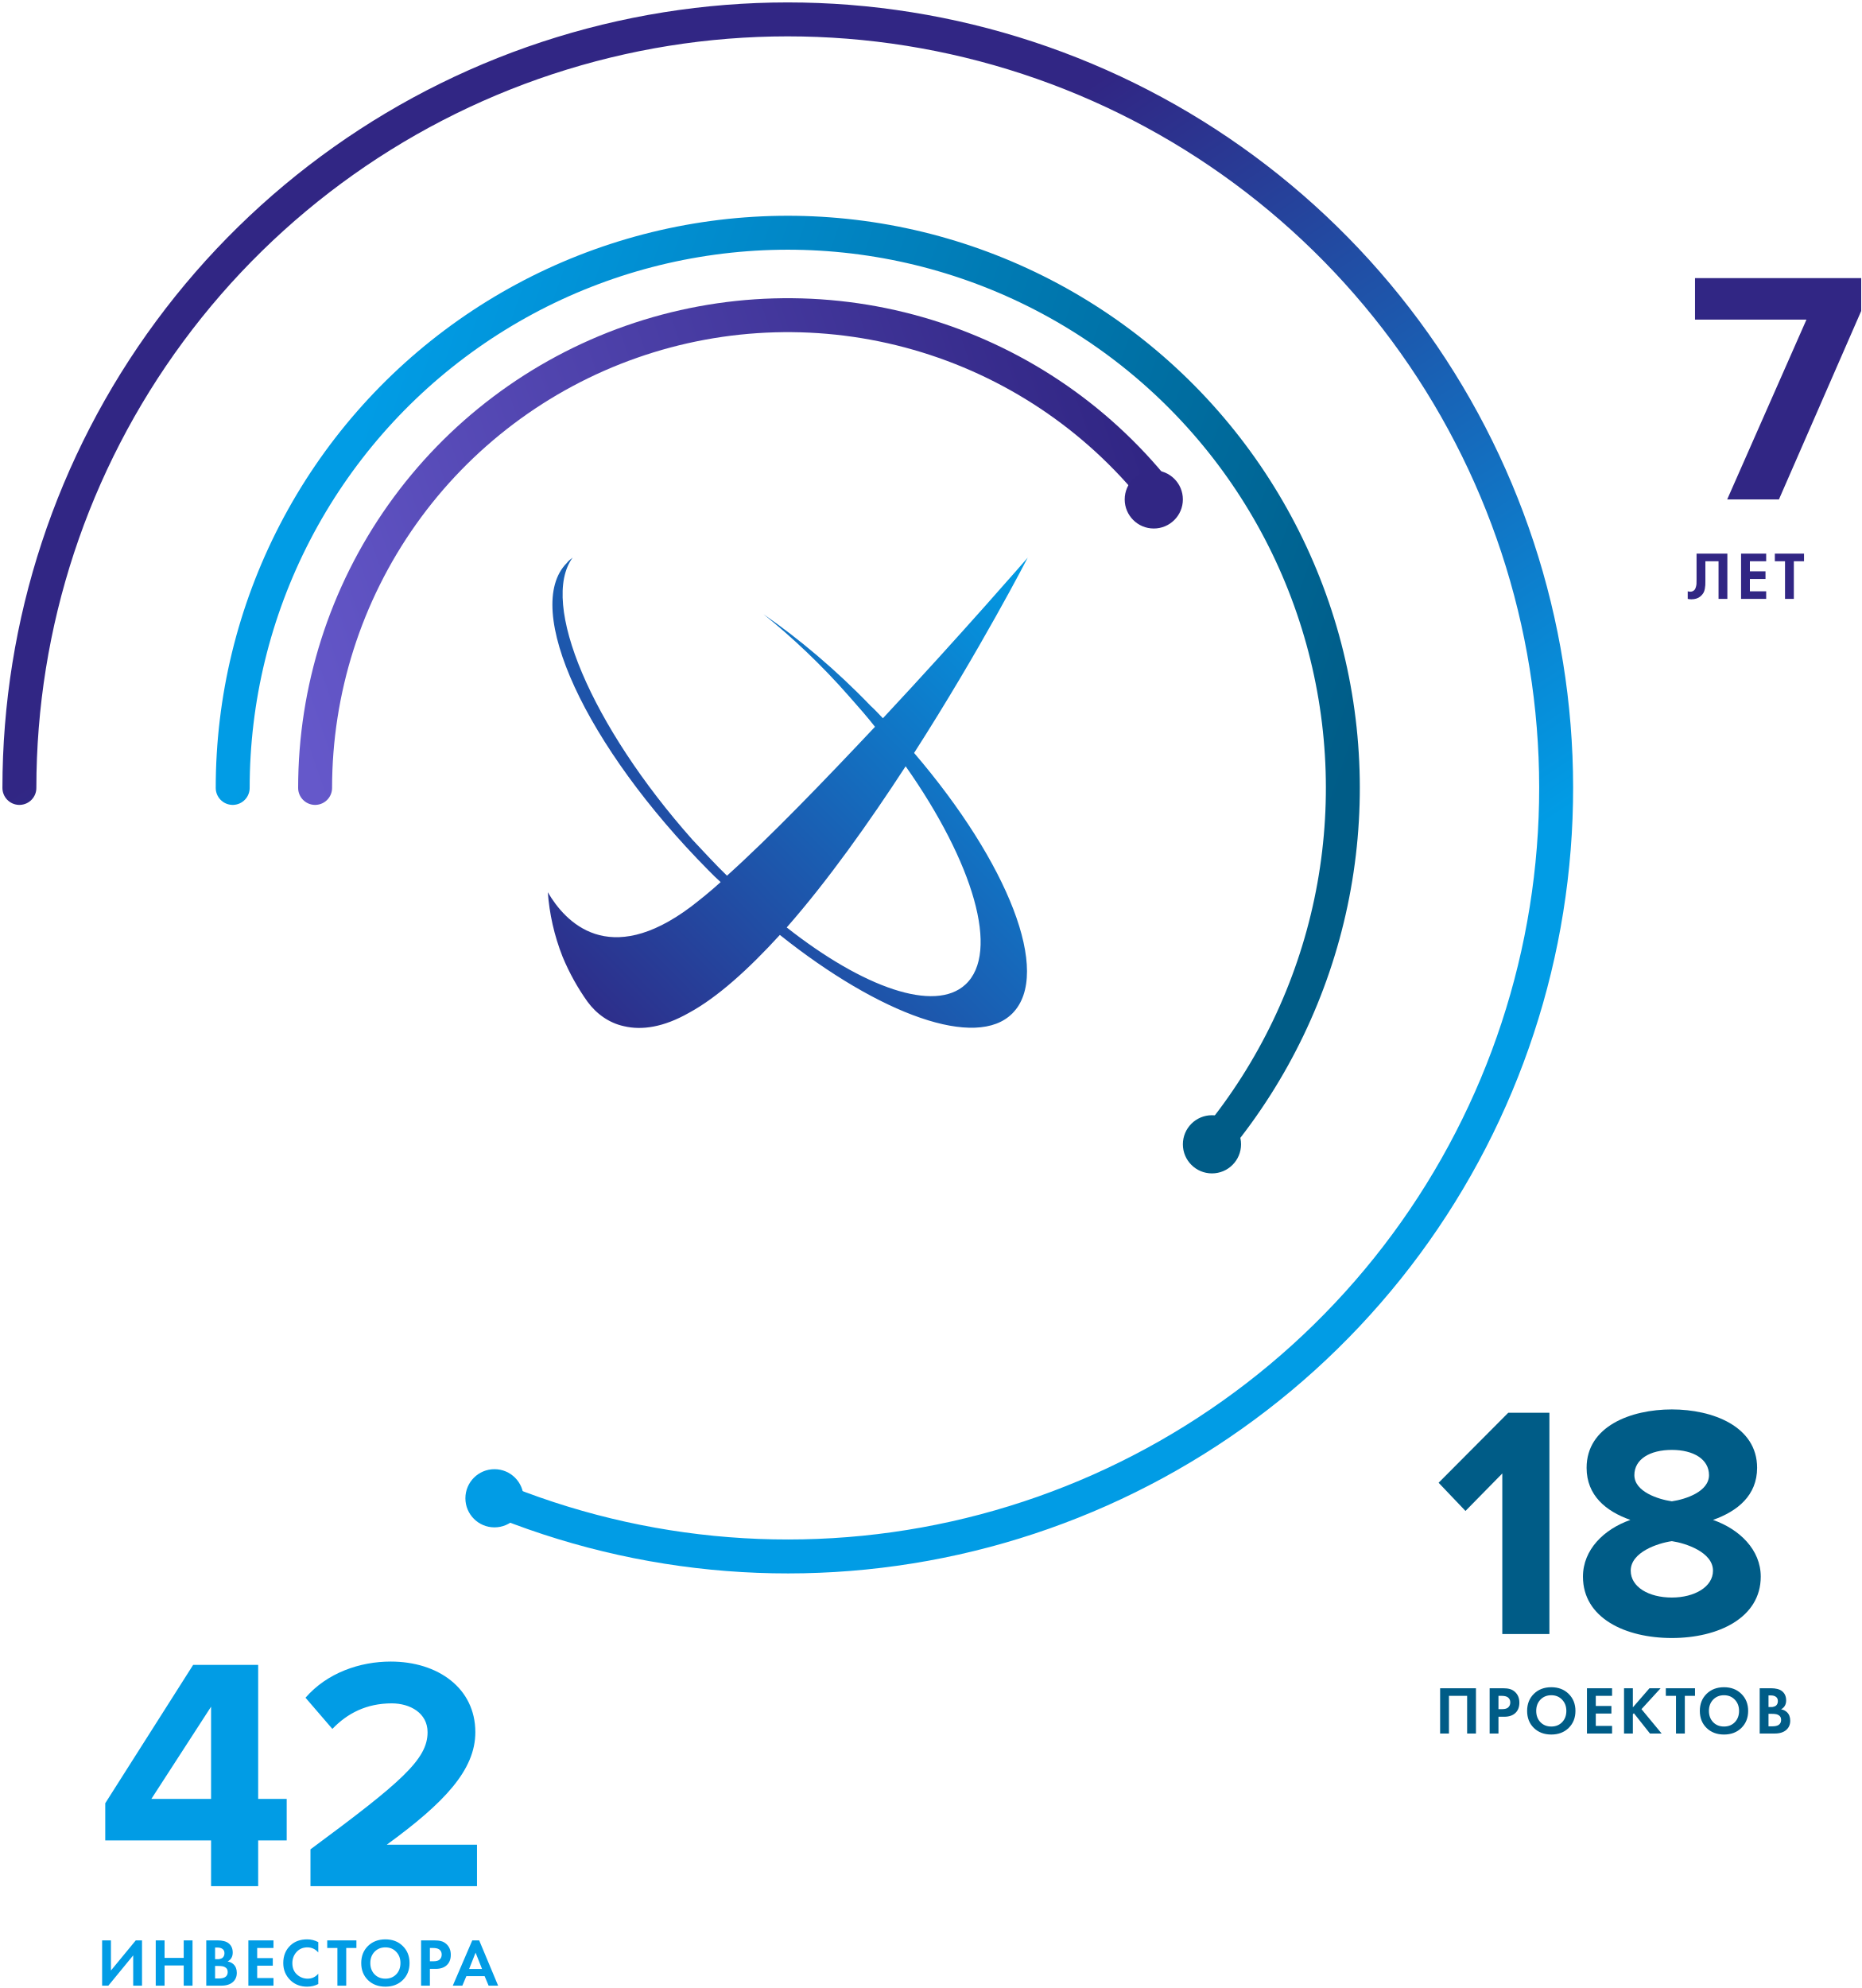
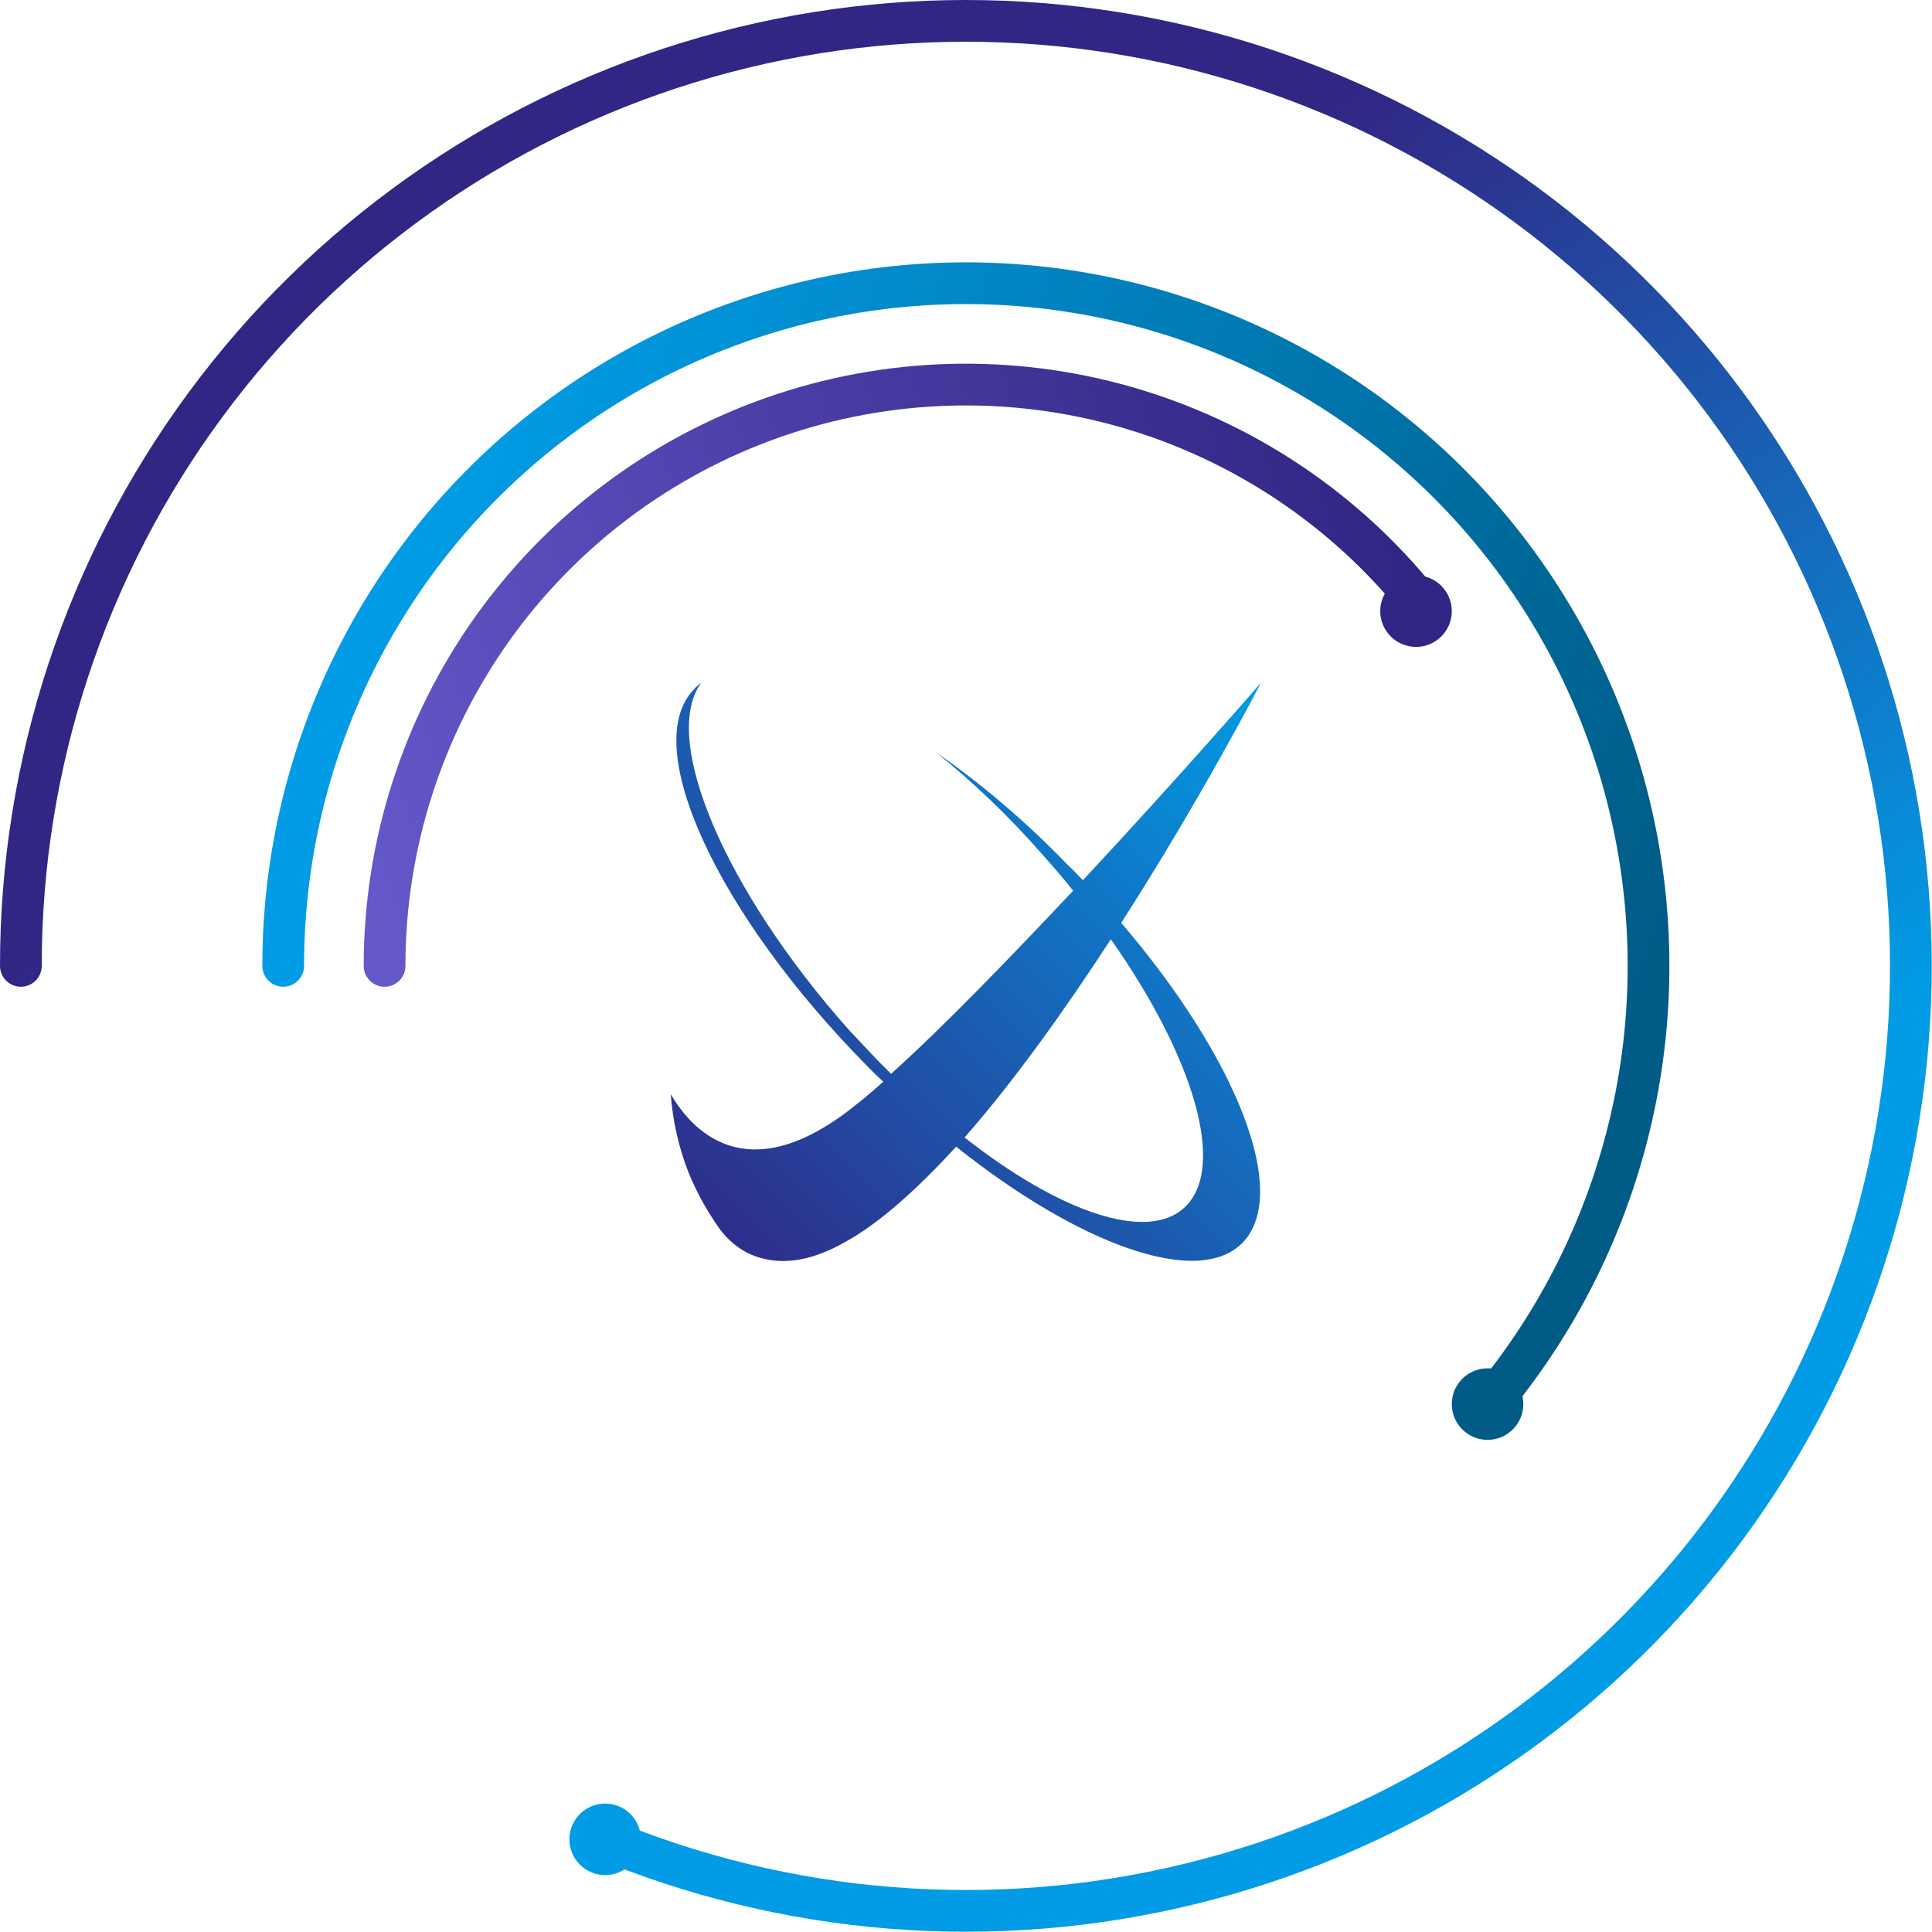
- <svg xmlns="http://www.w3.org/2000/svg" width="384" height="410" viewBox="0 0 384 410" fill="none">
-   <path d="M319.607 337H309.89V303.882L302.295 311.614L296.753 305.798L311.122 291.36H319.607V337ZM344.865 337.821C335.285 337.821 326.527 333.716 326.527 325.162C326.527 319.62 330.838 315.377 336.312 313.462C331.248 311.682 327.28 308.398 327.28 302.719C327.28 294.165 336.38 290.676 344.865 290.676C353.281 290.676 362.451 294.165 362.451 302.719C362.451 308.398 358.413 311.682 353.35 313.462C358.824 315.377 363.203 319.62 363.203 325.162C363.203 333.647 354.445 337.821 344.865 337.821ZM344.865 309.63C347.671 309.219 352.529 307.645 352.529 304.224C352.529 300.94 349.313 299.024 344.865 299.024C340.349 299.024 337.133 300.94 337.133 304.224C337.133 307.645 342.06 309.219 344.865 309.63ZM344.865 329.473C349.518 329.473 353.35 327.284 353.35 323.931C353.35 320.099 347.671 318.251 344.865 317.841C341.991 318.251 336.38 320.099 336.38 323.931C336.38 327.284 340.075 329.473 344.865 329.473Z" fill="#005C87" />
-   <path d="M366.954 103H356.28L372.633 65.913H349.642V57.36H383.924V64.134L366.954 103Z" fill="#312684" />
-   <path d="M53.255 389H43.538V379.557H21.711V371.894L39.843 343.36H53.255V371.004H59.14V379.557H53.255V389ZM43.538 371.004V351.982L31.222 371.004H43.538ZM98.394 389H64.044V381.405C82.725 367.583 88.199 362.861 88.199 357.25C88.199 353.282 84.572 351.297 80.809 351.297C75.608 351.297 71.64 353.35 68.56 356.566L63.018 350.134C67.466 345.002 74.24 342.676 80.603 342.676C90.32 342.676 98.052 348.15 98.052 357.25C98.052 365.051 91.62 371.825 79.782 380.447H98.394V389Z" fill="#019CE5" />
-   <path d="M297.064 348.178H304.456V357.516H302.636V349.746H298.884V357.516H297.064V348.178ZM307.28 348.178H309.996C310.574 348.178 311.046 348.229 311.41 348.332C311.783 348.425 312.133 348.612 312.46 348.892C313.094 349.452 313.412 350.203 313.412 351.146C313.412 352.023 313.155 352.718 312.642 353.232C312.091 353.782 311.302 354.058 310.276 354.058H309.1V357.516H307.28V348.178ZM309.1 349.746V352.49H309.842C310.374 352.49 310.77 352.392 311.032 352.196C311.368 351.934 311.536 351.57 311.536 351.104C311.536 350.646 311.363 350.292 311.018 350.04C310.738 349.844 310.308 349.746 309.73 349.746H309.1ZM316.396 349.34C317.329 348.425 318.529 347.968 319.994 347.968C321.459 347.968 322.654 348.425 323.578 349.34C324.511 350.254 324.978 351.426 324.978 352.854C324.978 354.282 324.511 355.453 323.578 356.368C322.654 357.273 321.459 357.726 319.994 357.726C318.529 357.726 317.329 357.273 316.396 356.368C315.472 355.453 315.01 354.282 315.01 352.854C315.01 351.426 315.472 350.254 316.396 349.34ZM317.754 355.178C318.333 355.775 319.079 356.074 319.994 356.074C320.909 356.074 321.655 355.775 322.234 355.178C322.813 354.571 323.102 353.796 323.102 352.854C323.102 351.911 322.808 351.136 322.22 350.53C321.641 349.923 320.899 349.62 319.994 349.62C319.089 349.62 318.342 349.923 317.754 350.53C317.175 351.136 316.886 351.911 316.886 352.854C316.886 353.796 317.175 354.571 317.754 355.178ZM332.535 348.178V349.746H329.175V351.832H332.395V353.4H329.175V355.948H332.535V357.516H327.355V348.178H332.535ZM336.821 348.178V352.126L340.251 348.178H342.547L338.599 352.49L342.757 357.516H340.349L337.031 353.33L336.821 353.54V357.516H335.001V348.178H336.821ZM349.641 349.746H347.541V357.516H345.721V349.746H343.621V348.178H349.641V349.746ZM352.022 349.34C352.956 348.425 354.155 347.968 355.62 347.968C357.086 347.968 358.28 348.425 359.204 349.34C360.138 350.254 360.604 351.426 360.604 352.854C360.604 354.282 360.138 355.453 359.204 356.368C358.28 357.273 357.086 357.726 355.62 357.726C354.155 357.726 352.956 357.273 352.022 356.368C351.098 355.453 350.636 354.282 350.636 352.854C350.636 351.426 351.098 350.254 352.022 349.34ZM353.38 355.178C353.959 355.775 354.706 356.074 355.62 356.074C356.535 356.074 357.282 355.775 357.86 355.178C358.439 354.571 358.728 353.796 358.728 352.854C358.728 351.911 358.434 351.136 357.846 350.53C357.268 349.923 356.526 349.62 355.62 349.62C354.715 349.62 353.968 349.923 353.38 350.53C352.802 351.136 352.512 351.911 352.512 352.854C352.512 353.796 352.802 354.571 353.38 355.178ZM362.982 348.178H365.292C366.309 348.178 367.07 348.374 367.574 348.766C368.152 349.214 368.442 349.858 368.442 350.698C368.442 351.528 368.092 352.14 367.392 352.532C367.868 352.606 368.274 352.802 368.61 353.12C369.058 353.549 369.282 354.132 369.282 354.87C369.282 355.654 369.016 356.284 368.484 356.76C367.914 357.264 367.126 357.516 366.118 357.516H362.982V348.178ZM364.802 349.662V352.056H365.32C365.413 352.056 365.497 352.056 365.572 352.056C365.656 352.046 365.772 352.018 365.922 351.972C366.08 351.925 366.211 351.864 366.314 351.79C366.426 351.706 366.524 351.584 366.608 351.426C366.692 351.258 366.734 351.062 366.734 350.838C366.734 350.436 366.603 350.142 366.342 349.956C366.08 349.76 365.744 349.662 365.334 349.662H364.802ZM364.802 353.456V356.032H365.586C366.127 356.032 366.542 355.948 366.832 355.78C367.214 355.556 367.406 355.196 367.406 354.702C367.406 354.198 367.177 353.843 366.72 353.638C366.458 353.516 366.043 353.456 365.474 353.456H364.802Z" fill="#005C87" />
-   <path d="M349.96 114.178H356.316V123.516H354.496V115.746H351.78V119.89C351.78 120.244 351.775 120.51 351.766 120.688C351.757 120.865 351.724 121.117 351.668 121.444C351.612 121.77 351.509 122.06 351.36 122.312C351.211 122.554 351.015 122.778 350.772 122.984C350.287 123.394 349.666 123.6 348.91 123.6C348.649 123.6 348.392 123.572 348.14 123.516V121.948C348.327 122.004 348.499 122.032 348.658 122.032C348.994 122.032 349.274 121.92 349.498 121.696C349.647 121.546 349.755 121.341 349.82 121.08C349.895 120.818 349.937 120.594 349.946 120.408C349.955 120.221 349.96 119.927 349.96 119.526V114.178ZM364.323 114.178V115.746H360.963V117.832H364.183V119.4H360.963V121.948H364.323V123.516H359.143V114.178H364.323ZM372.129 115.746H370.029V123.516H368.209V115.746H366.109V114.178H372.129V115.746Z" fill="#312684" />
-   <path d="M21.064 400.178H22.884V406.394L28.008 400.178H29.296V409.516H27.476V403.272L22.352 409.516H21.064V400.178ZM33.947 400.178V403.79H37.895V400.178H39.715V409.516H37.895V405.358H33.947V409.516H32.127V400.178H33.947ZM42.548 400.178H44.858C45.875 400.178 46.636 400.374 47.14 400.766C47.719 401.214 48.008 401.858 48.008 402.698C48.008 403.528 47.658 404.14 46.958 404.532C47.434 404.606 47.84 404.802 48.176 405.12C48.624 405.549 48.848 406.132 48.848 406.87C48.848 407.654 48.582 408.284 48.05 408.76C47.481 409.264 46.692 409.516 45.684 409.516H42.548V400.178ZM44.368 401.662V404.056H44.886C44.979 404.056 45.063 404.056 45.138 404.056C45.222 404.046 45.339 404.018 45.488 403.972C45.647 403.925 45.777 403.864 45.88 403.79C45.992 403.706 46.09 403.584 46.174 403.426C46.258 403.258 46.3 403.062 46.3 402.838C46.3 402.436 46.169 402.142 45.908 401.956C45.647 401.76 45.311 401.662 44.9 401.662H44.368ZM44.368 405.456V408.032H45.152C45.693 408.032 46.109 407.948 46.398 407.78C46.781 407.556 46.972 407.196 46.972 406.702C46.972 406.198 46.743 405.843 46.286 405.638C46.025 405.516 45.609 405.456 45.04 405.456H44.368ZM56.412 400.178V401.746H53.052V403.832H56.272V405.4H53.052V407.948H56.412V409.516H51.232V400.178H56.412ZM65.654 407.052V409.18C64.963 409.544 64.193 409.726 63.344 409.726C61.981 409.726 60.842 409.292 59.928 408.424C58.929 407.462 58.43 406.272 58.43 404.854C58.43 403.342 58.929 402.124 59.928 401.2C60.805 400.378 61.948 399.968 63.358 399.968C64.179 399.968 64.944 400.159 65.654 400.542V402.67C65.047 401.97 64.296 401.62 63.4 401.62C62.485 401.62 61.738 401.942 61.16 402.586C60.59 403.22 60.306 403.986 60.306 404.882C60.306 405.862 60.623 406.641 61.258 407.22C61.892 407.789 62.63 408.074 63.47 408.074C64.347 408.074 65.075 407.733 65.654 407.052ZM73.518 401.746H71.418V409.516H69.598V401.746H67.498V400.178H73.518V401.746ZM75.899 401.34C76.833 400.425 78.032 399.968 79.497 399.968C80.963 399.968 82.157 400.425 83.081 401.34C84.015 402.254 84.481 403.426 84.481 404.854C84.481 406.282 84.015 407.453 83.081 408.368C82.157 409.273 80.963 409.726 79.497 409.726C78.032 409.726 76.833 409.273 75.899 408.368C74.975 407.453 74.513 406.282 74.513 404.854C74.513 403.426 74.975 402.254 75.899 401.34ZM77.257 407.178C77.836 407.775 78.583 408.074 79.497 408.074C80.412 408.074 81.159 407.775 81.737 407.178C82.316 406.571 82.605 405.796 82.605 404.854C82.605 403.911 82.311 403.136 81.723 402.53C81.145 401.923 80.403 401.62 79.497 401.62C78.592 401.62 77.845 401.923 77.257 402.53C76.679 403.136 76.389 403.911 76.389 404.854C76.389 405.796 76.679 406.571 77.257 407.178ZM86.859 400.178H89.575C90.153 400.178 90.624 400.229 90.989 400.332C91.362 400.425 91.712 400.612 92.038 400.892C92.673 401.452 92.99 402.203 92.99 403.146C92.99 404.023 92.734 404.718 92.221 405.232C91.67 405.782 90.881 406.058 89.855 406.058H88.678V409.516H86.859V400.178ZM88.678 401.746V404.49H89.421C89.953 404.49 90.349 404.392 90.611 404.196C90.947 403.934 91.115 403.57 91.115 403.104C91.115 402.646 90.942 402.292 90.597 402.04C90.317 401.844 89.887 401.746 89.308 401.746H88.678ZM100.791 409.516L99.966 407.556H96.2L95.374 409.516H93.4L97.418 400.178H98.846L102.751 409.516H100.791ZM96.773 406.072H99.433L98.103 402.712L96.773 406.072Z" fill="#019CE5" />
-   <path d="M212 115C212 115 198.262 130.85 182.126 148.13C181.253 147.25 180.49 146.369 179.618 145.599C172.422 138.114 164.79 131.73 157.485 126.667C163.372 131.4 169.478 137.123 175.257 143.728C177.11 145.819 178.855 147.8 180.49 149.891C170.023 161.008 158.902 172.565 149.961 180.6C147.563 178.289 145.273 175.757 142.874 173.225C121.941 149.671 111.256 124.356 118.124 115C117.688 115.33 117.252 115.66 116.925 116.101C107.657 125.456 120.741 153.854 146.145 179.499C147.018 180.38 147.781 181.15 148.653 181.921C146.472 183.902 144.401 185.553 142.547 186.984C125.539 199.752 116.598 190.176 113 184.012C113.327 188.415 114.308 192.928 116.053 197.33C117.47 200.742 119.215 203.824 121.177 206.576C123.031 209.107 125.648 210.979 128.7 211.639C132.407 212.519 136.878 211.859 142.111 208.887C147.999 205.695 154.432 199.862 160.865 192.817C181.58 209.327 201.424 216.482 208.838 208.997C217.015 200.742 207.966 177.958 188.558 155.285C202.187 134.042 212 115 212 115ZM199.134 203.054C192.811 208.887 178.091 203.714 162.282 191.276C170.786 181.591 179.291 169.593 186.814 158.036C200.77 177.848 206.33 196.45 199.134 203.054Z" fill="url(#paint0_linear_0_1)" />
-   <path d="M4 162.5C4 128.603 14.867 95.6 35.005 68.334C55.143 41.068 83.492 20.976 115.89 11.008C148.288 1.04 183.028 1.721 215.011 12.951C246.993 24.181 274.533 45.368 293.587 73.402C312.642 101.437 322.207 134.841 320.878 168.712C319.55 202.582 307.398 235.135 286.207 261.591C265.015 288.046 235.901 307.012 203.137 315.702C170.373 324.393 135.687 322.351 104.169 309.876" stroke="url(#paint1_linear_0_1)" stroke-width="7" stroke-linecap="round" />
-   <path d="M48 162.5C48 144.15 52.41 126.068 60.86 109.779C69.309 93.49 81.549 79.47 96.55 68.901C111.551 58.331 128.872 51.522 147.054 49.047C165.237 46.571 183.748 48.502 201.028 54.677C218.308 60.851 233.851 71.089 246.347 84.526C258.844 97.964 267.927 114.208 272.833 131.891C277.738 149.573 278.322 168.175 274.535 186.131C270.748 204.086 262.701 220.868 251.072 235.063" stroke="url(#paint2_linear_0_1)" stroke-width="7" stroke-linecap="round" />
-   <path d="M65 162.5C65 142.296 71.276 122.591 82.962 106.109C94.647 89.627 111.164 77.183 130.229 70.495C149.294 63.808 169.966 63.209 189.387 68.781C208.807 74.352 226.017 85.819 238.638 101.596" stroke="url(#paint3_linear_0_1)" stroke-width="7" stroke-linecap="round" />
-   <circle cx="238" cy="103" r="6" fill="#312684" />
-   <circle cx="250" cy="236" r="6" fill="#005C87" />
-   <circle cx="102" cy="309" r="6" fill="#019CE5" />
+ <svg xmlns="http://www.w3.org/2000/svg" width="607" height="607" viewBox="0 0 607 607" fill="none">
+   <path d="M396.182 214.487C396.182 214.487 370.448 244.177 340.221 276.547C338.587 274.898 337.157 273.248 335.523 271.805C322.044 257.785 307.747 245.826 294.063 236.342C305.092 245.208 316.529 255.929 327.354 268.3C330.826 272.217 334.094 275.928 337.157 279.846C317.55 300.67 296.718 322.319 279.971 337.37C275.478 333.04 271.189 328.298 266.695 323.556C227.482 279.433 207.467 232.012 220.334 214.487C219.517 215.106 218.7 215.724 218.087 216.549C200.727 234.074 225.235 287.268 272.822 335.308C274.456 336.957 275.886 338.4 277.52 339.844C273.435 343.555 269.555 346.648 266.083 349.328C234.222 373.245 217.474 355.307 210.734 343.761C211.347 352.008 213.185 360.462 216.453 368.709C219.108 375.1 222.376 380.873 226.052 386.028C229.524 390.77 234.426 394.275 240.145 395.512C247.089 397.161 255.462 395.924 265.266 390.357C276.294 384.378 288.344 373.451 300.394 360.255C339.2 391.182 376.371 404.584 390.259 390.564C405.577 375.1 388.625 332.421 352.271 289.949C377.8 250.156 396.182 214.487 396.182 214.487ZM372.082 379.43C360.236 390.357 332.664 380.667 303.05 357.369C318.98 339.225 334.911 316.752 349.003 295.103C375.145 332.215 385.561 367.059 372.082 379.43Z" fill="url(#paint0_linear_464_1891)" />
+   <path d="M6.556 303.459C6.556 239.964 26.912 178.141 64.635 127.066C102.358 75.992 155.462 38.356 216.15 19.684C276.838 1.012 341.913 2.288 401.823 23.323C461.732 44.359 513.32 84.047 549.013 136.561C584.705 189.075 602.623 251.648 600.134 315.095C597.646 378.541 574.883 439.519 535.187 489.076C495.491 538.633 440.954 574.159 379.581 590.438C318.208 606.718 253.232 602.893 194.193 579.525" stroke="url(#paint1_linear_464_1891)" stroke-width="13.112" stroke-linecap="round" />
+   <path d="M88.976 303.461C88.976 269.088 97.238 235.217 113.065 204.704C128.892 174.191 151.821 147.929 179.921 128.13C208.02 108.332 240.466 95.577 274.525 90.94C308.585 86.303 343.26 89.92 375.629 101.486C407.998 113.053 437.114 132.229 460.522 157.401C483.93 182.572 500.945 213.001 510.134 246.124C519.323 279.247 520.417 314.093 513.323 347.726C506.229 381.36 491.155 412.796 469.371 439.386" stroke="url(#paint2_linear_464_1891)" stroke-width="13.112" stroke-linecap="round" />
+   <path d="M120.821 303.464C120.821 265.618 132.579 228.706 154.468 197.832C176.357 166.958 207.296 143.647 243.009 131.12C278.722 118.594 317.445 117.471 353.824 127.908C390.202 138.345 422.44 159.825 446.081 189.379" stroke="url(#paint3_linear_464_1891)" stroke-width="13.112" stroke-linecap="round" />
+   <circle cx="444.887" cy="192.008" r="11.239" fill="#312684" />
+   <circle cx="467.365" cy="441.141" r="11.239" fill="#005C87" />
+   <circle cx="190.129" cy="577.883" r="11.239" fill="#019CE5" />
  <defs>
-     <linearGradient id="paint0_linear_0_1" x1="212" y1="115" x2="113" y2="212" gradientUnits="userSpaceOnUse">
+     <linearGradient id="paint0_linear_464_1891" x1="396.182" y1="214.487" x2="210.734" y2="396.188" gradientUnits="userSpaceOnUse">
      <stop stop-color="#019CE5" />
      <stop offset="1" stop-color="#312684" />
    </linearGradient>
-     <linearGradient id="paint1_linear_0_1" x1="4" y1="163" x2="102.5" y2="312.5" gradientUnits="userSpaceOnUse">
+     <linearGradient id="paint1_linear_464_1891" x1="6.556" y1="304.396" x2="191.067" y2="584.44" gradientUnits="userSpaceOnUse">
      <stop stop-color="#312684" />
      <stop offset="1" stop-color="#019CE5" />
    </linearGradient>
-     <linearGradient id="paint2_linear_0_1" x1="48" y1="163.5" x2="251.5" y2="235" gradientUnits="userSpaceOnUse">
+     <linearGradient id="paint2_linear_464_1891" x1="88.976" y1="305.334" x2="470.174" y2="439.269" gradientUnits="userSpaceOnUse">
      <stop stop-color="#019CE5" />
      <stop offset="1" stop-color="#005C87" />
    </linearGradient>
-     <linearGradient id="paint3_linear_0_1" x1="239" y1="103.5" x2="65" y2="163" gradientUnits="userSpaceOnUse">
+     <linearGradient id="paint3_linear_464_1891" x1="446.76" y1="192.945" x2="120.822" y2="304.4" gradientUnits="userSpaceOnUse">
      <stop stop-color="#312684" />
      <stop offset="1" stop-color="#6558CA" />
    </linearGradient>
  </defs>
</svg>
